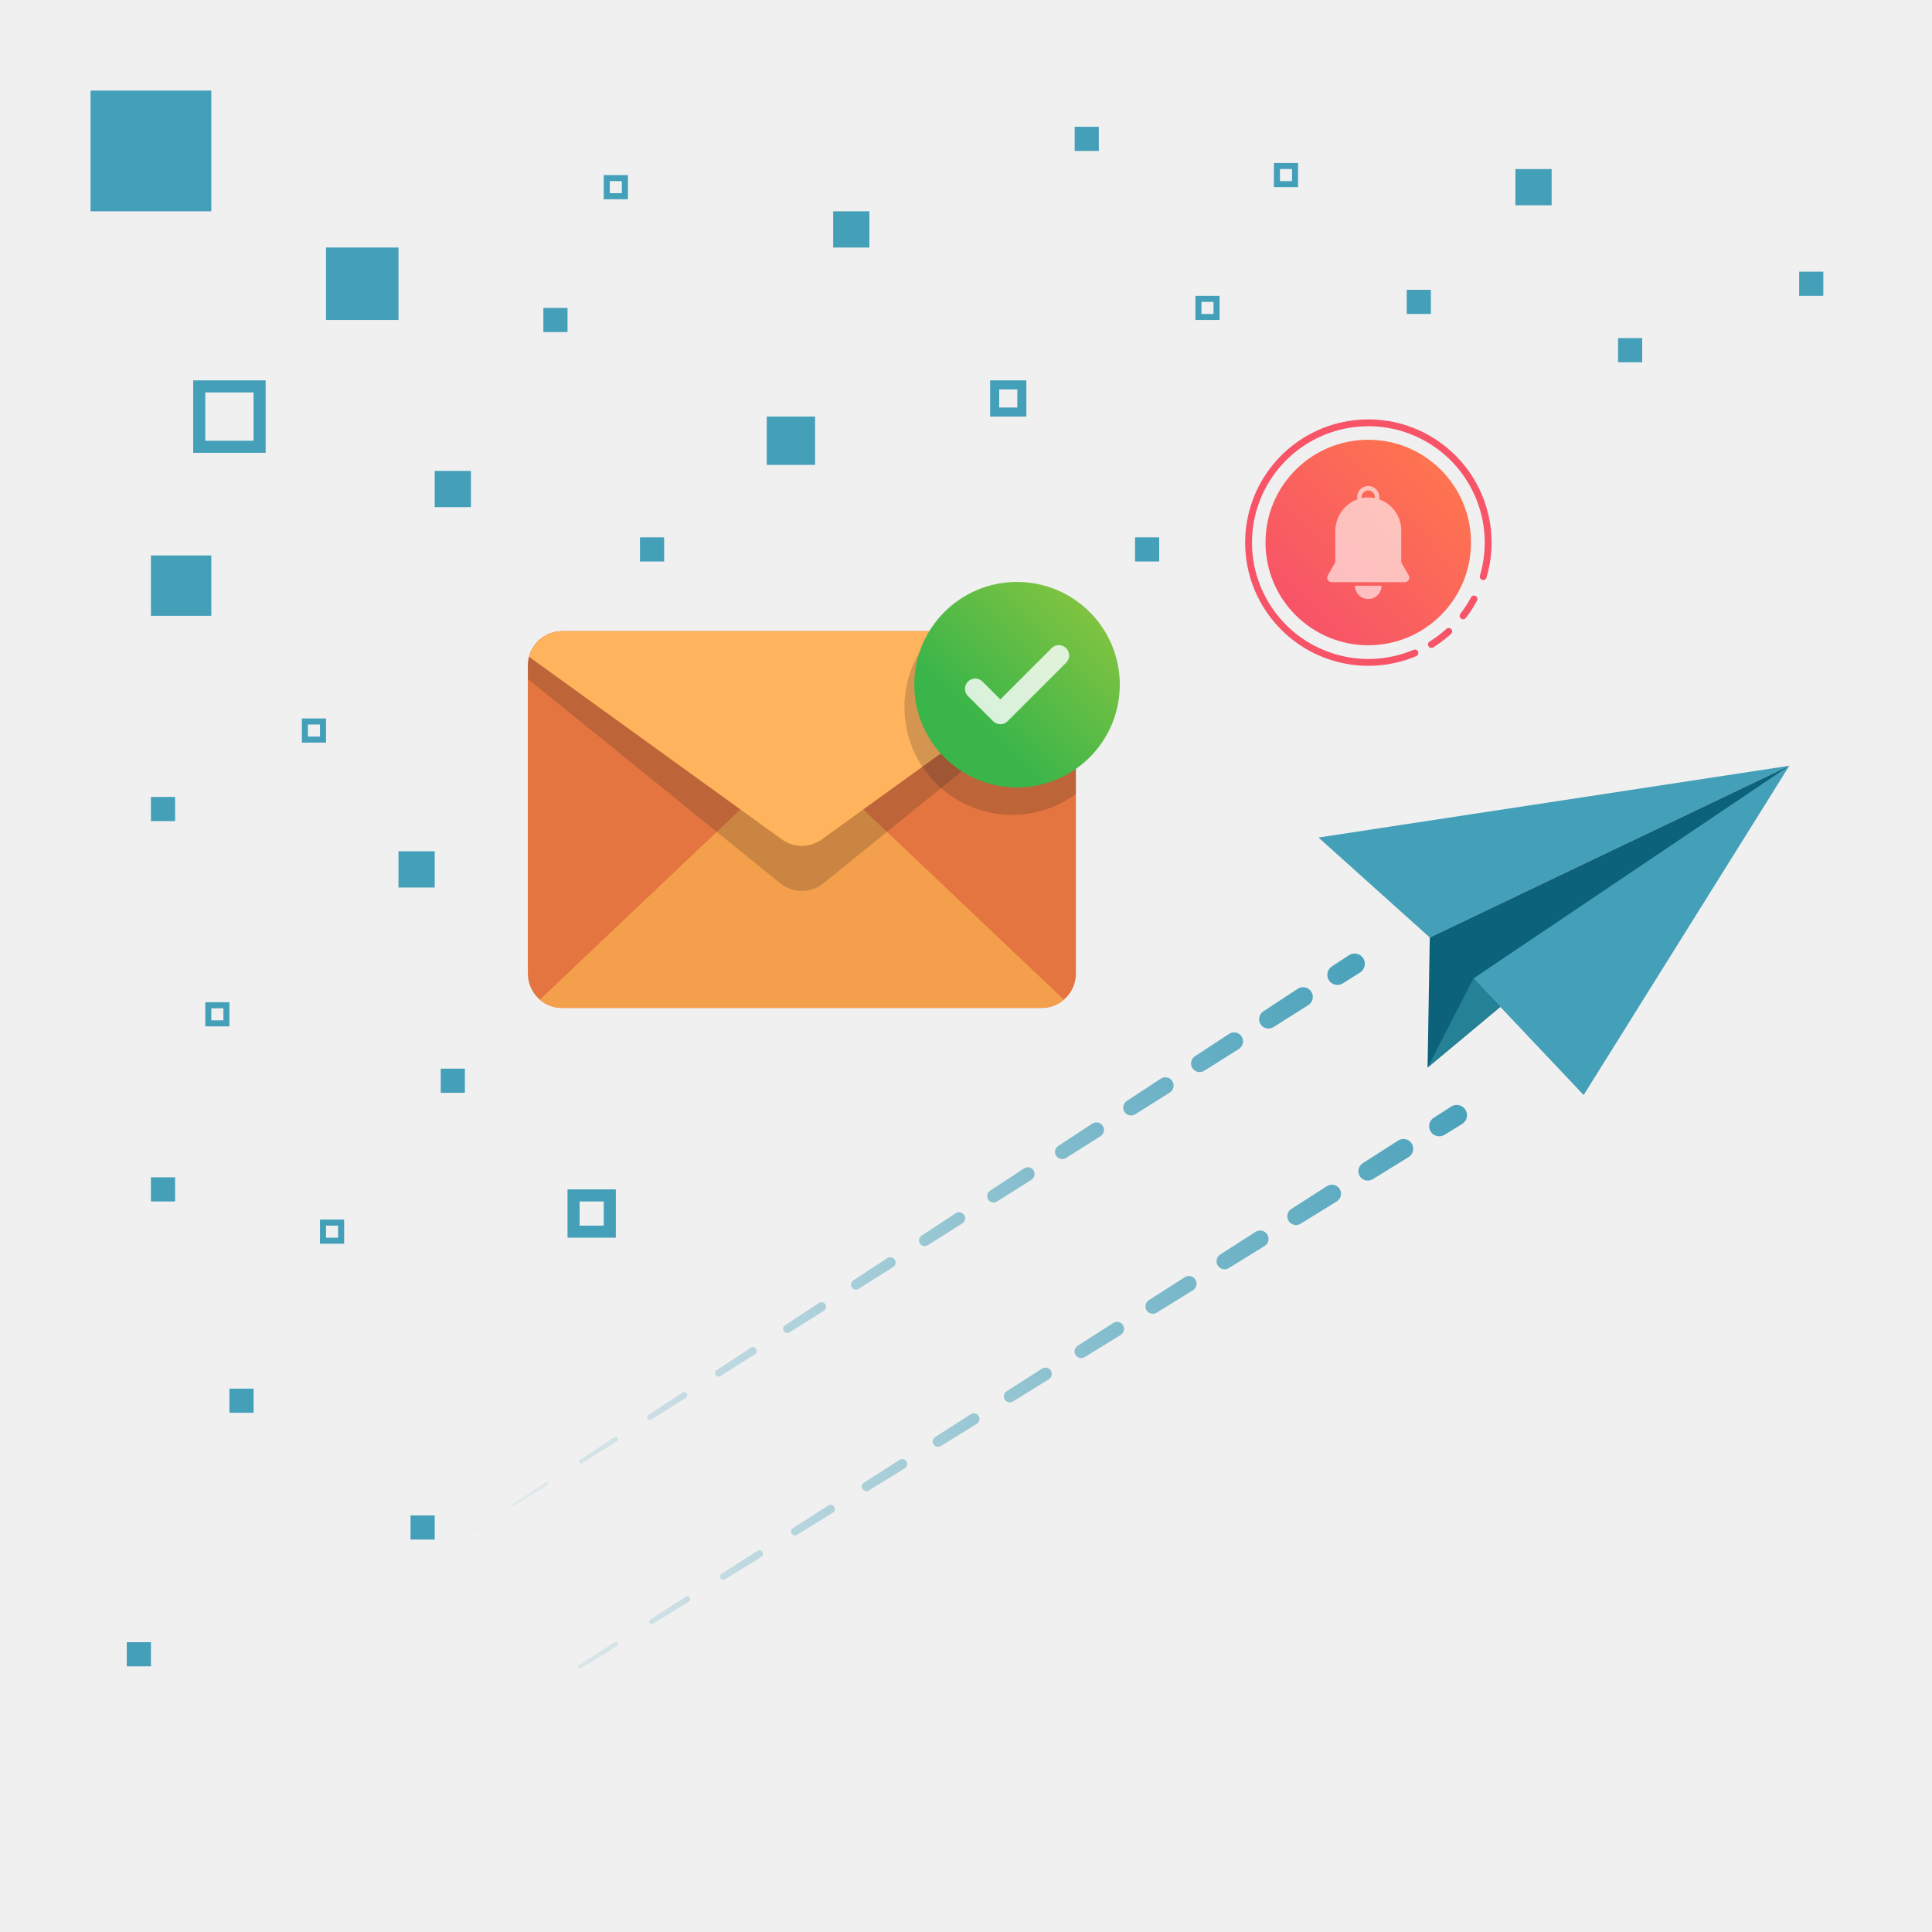
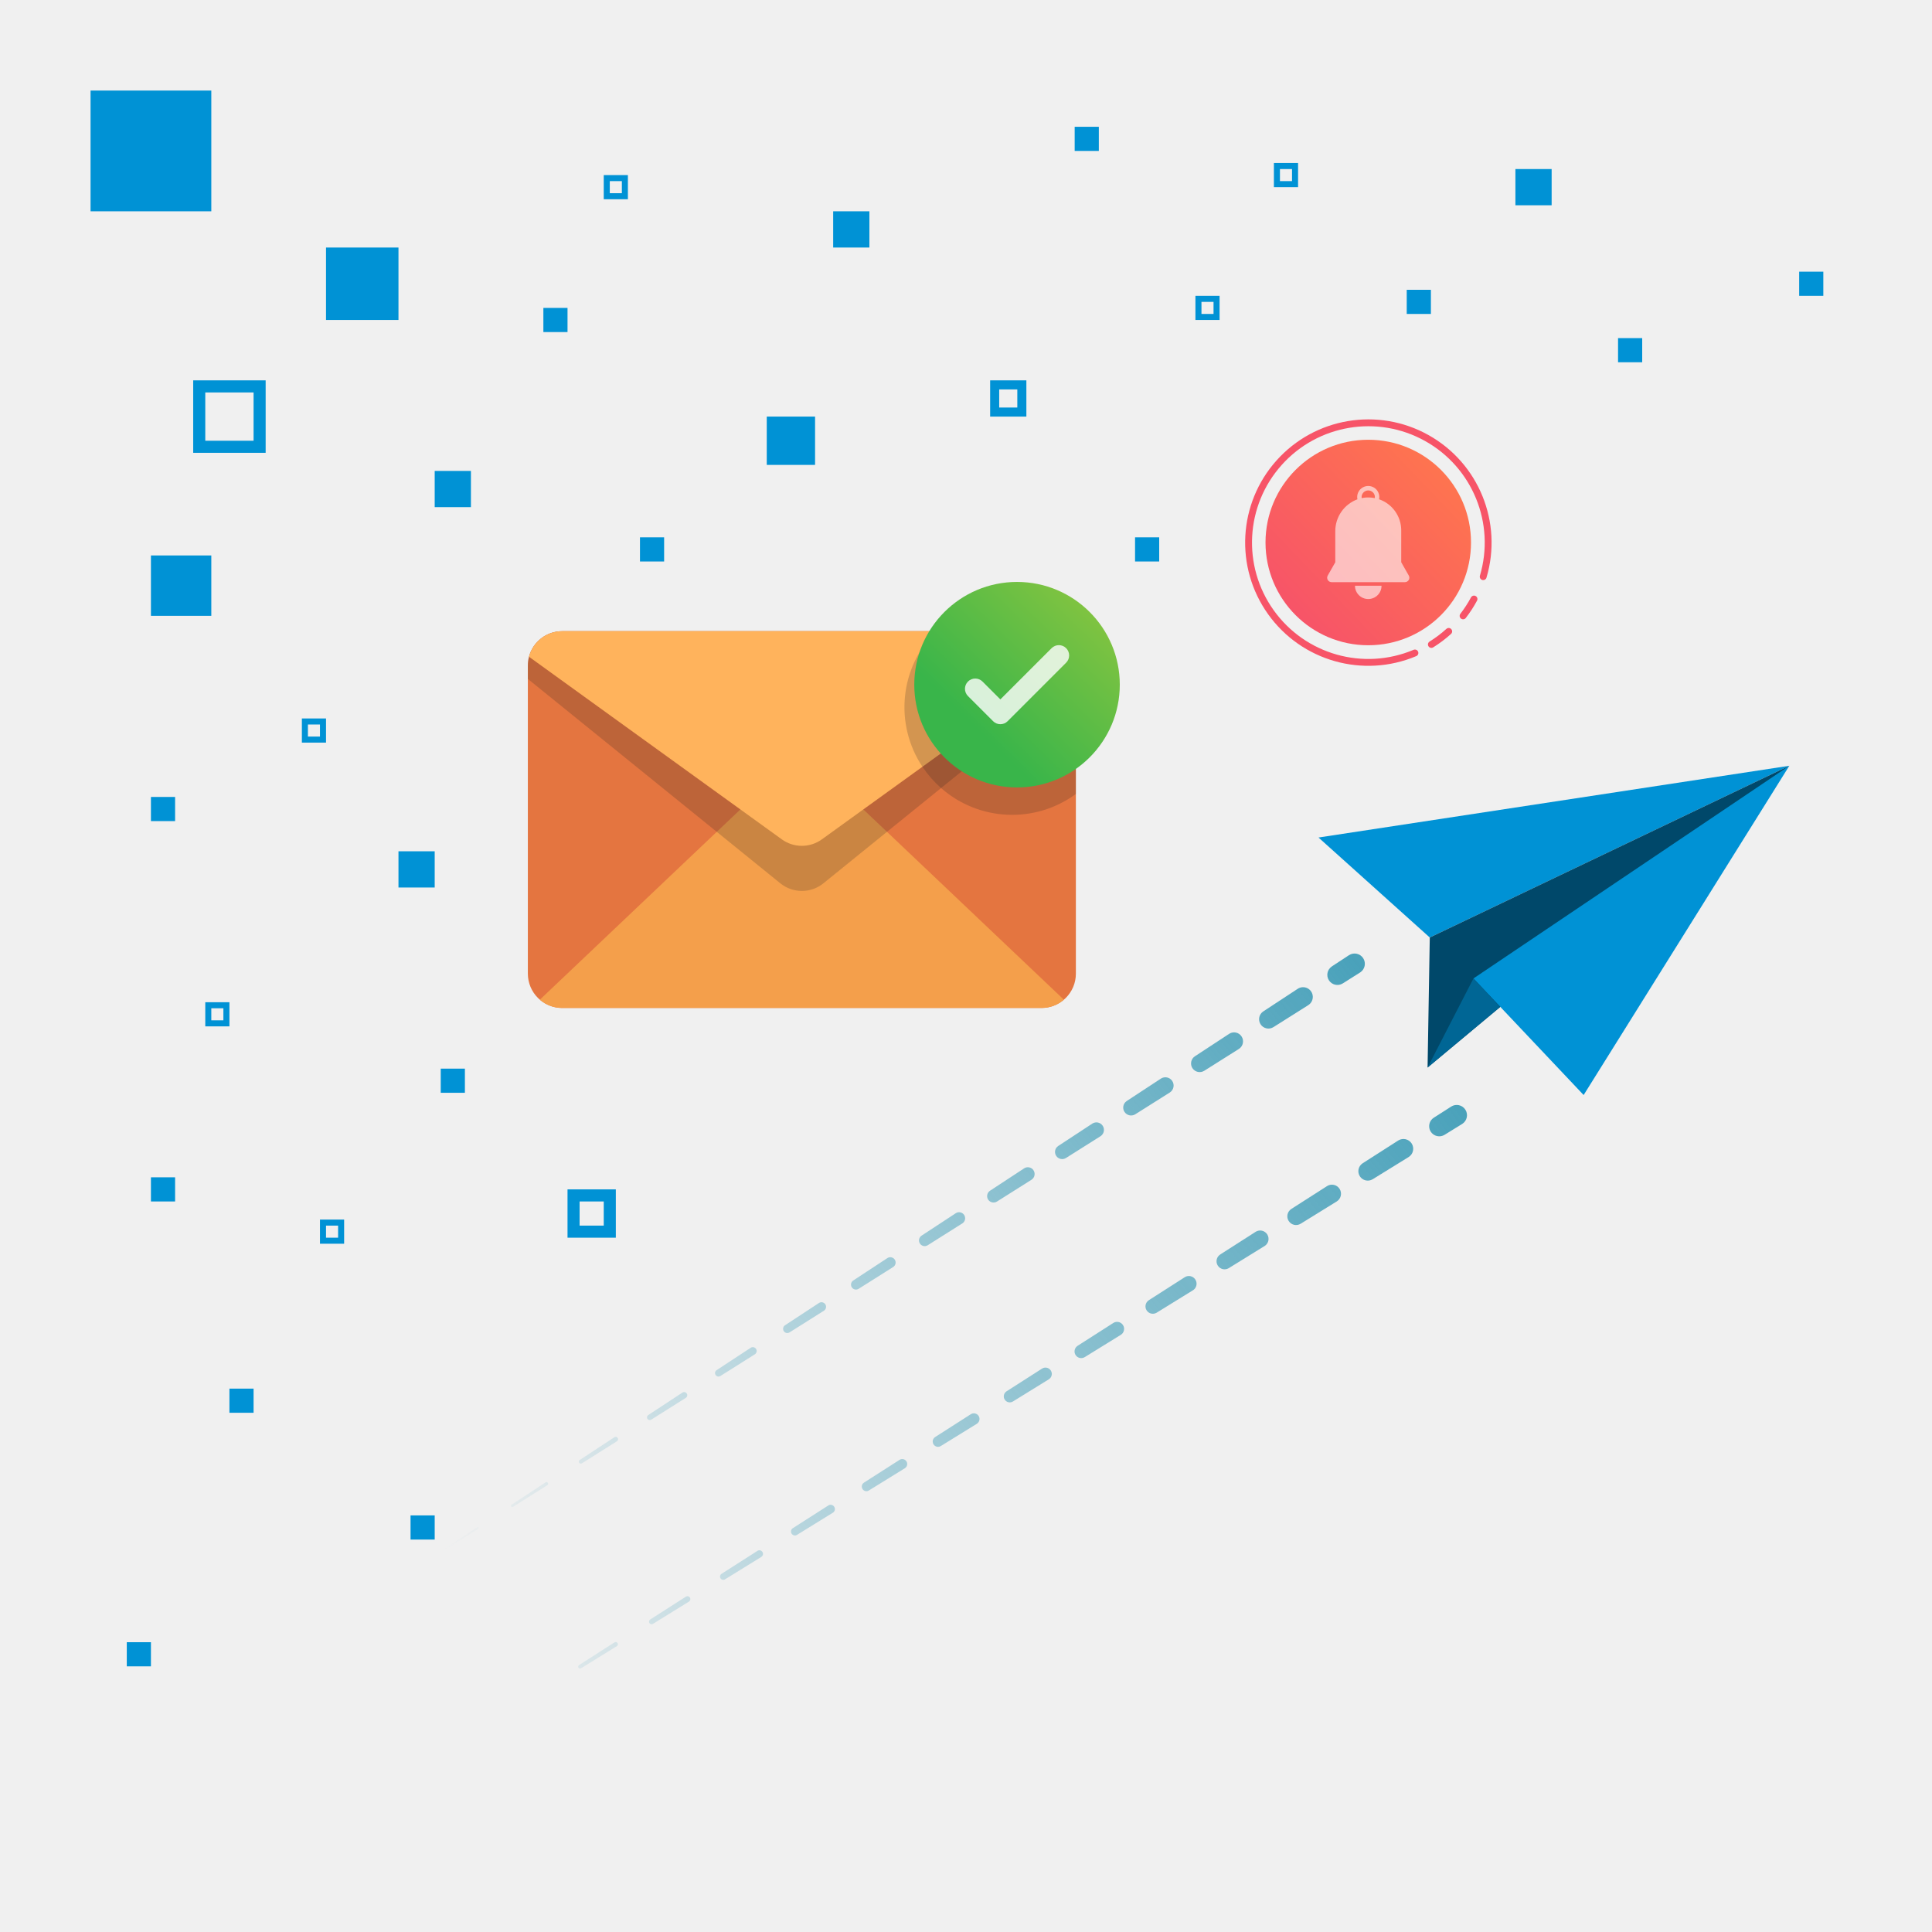
- <svg xmlns="http://www.w3.org/2000/svg" xmlns:xlink="http://www.w3.org/1999/xlink" width="320" height="320">
+ <svg xmlns="http://www.w3.org/2000/svg" xmlns:xlink="http://www.w3.org/1999/xlink" width="320" height="320" viewBox="0 0 320 320">
  <defs>
-     <linearGradient id="linear-gradient" x1=".524" y1=".926" x2="1.185" y2=".247" gradientUnits="objectBoundingBox">
+     <linearGradient id="ofukb40x6c" x1=".524" y1=".926" x2="1.185" y2=".247" gradientUnits="objectBoundingBox">
      <stop offset="0" stop-color="#39b54a" />
      <stop offset="1" stop-color="#8dc63f" />
    </linearGradient>
-     <linearGradient id="linear-gradient-2" x1="23.21" y1="-21.228" x2="-3.31" y2="4.139" gradientUnits="objectBoundingBox">
+     <linearGradient id="1oostirrca" x1="23.21" y1="-21.228" x2="-3.31" y2="4.139" gradientUnits="objectBoundingBox">
      <stop offset="0" stop-color="#449fb9" />
      <stop offset="1" stop-color="#449fb9" stop-opacity="0" />
    </linearGradient>
-     <linearGradient id="linear-gradient-3" x1="20.668" y1="-18.662" x2="-4.901" y2="5.624" xlink:href="#linear-gradient-2" />
-     <linearGradient id="linear-gradient-4" x1="18.302" y1="-16.306" x2="-6.381" y2="6.988" xlink:href="#linear-gradient-2" />
-     <linearGradient id="linear-gradient-5" x1="16.096" y1="-14.134" x2="-7.763" y2="8.244" xlink:href="#linear-gradient-2" />
-     <linearGradient id="linear-gradient-6" x1="14.032" y1="-12.127" x2="-9.054" y2="9.406" xlink:href="#linear-gradient-2" />
-     <linearGradient id="linear-gradient-7" x1="12.098" y1="-10.266" x2="-10.266" y2="10.484" xlink:href="#linear-gradient-2" />
-     <linearGradient id="linear-gradient-8" x1="10.28" y1="-8.536" x2="-11.402" y2="11.487" xlink:href="#linear-gradient-2" />
-     <linearGradient id="linear-gradient-9" x1="8.571" y1="-6.923" x2="-12.474" y2="12.42" xlink:href="#linear-gradient-2" />
-     <linearGradient id="linear-gradient-10" x1="6.959" y1="-5.416" x2="-13.482" y2="13.292" xlink:href="#linear-gradient-2" />
-     <linearGradient id="linear-gradient-11" x1="5.437" y1="-4.004" x2="-14.434" y2="14.109" xlink:href="#linear-gradient-2" />
-     <linearGradient id="linear-gradient-12" x1="3.997" y1="-2.68" x2="-15.337" y2="14.876" xlink:href="#linear-gradient-2" />
-     <linearGradient id="linear-gradient-13" x1="2.634" y1="-1.434" x2="-16.19" y2="15.597" xlink:href="#linear-gradient-2" />
-     <linearGradient id="linear-gradient-14" x1="1.972" y1="-.783" x2="-24.972" y2="22.651" xlink:href="#linear-gradient-2" />
-     <linearGradient id="linear-gradient-15" x1="56.833" y1="-56.409" x2="2.947" y2="-1.965" xlink:href="#linear-gradient-2" />
-     <linearGradient id="linear-gradient-16" x1="26.21" y1="-25.289" x2=".023" y2=".985" xlink:href="#linear-gradient-2" />
-     <linearGradient id="linear-gradient-17" x1="23.292" y1="-22.178" x2="-1.776" y2="2.772" xlink:href="#linear-gradient-2" />
-     <linearGradient id="linear-gradient-18" x1="20.613" y1="-19.364" x2="-3.428" y2="4.387" xlink:href="#linear-gradient-2" />
-     <linearGradient id="linear-gradient-19" x1="18.145" y1="-16.806" x2="-4.95" y2="5.853" xlink:href="#linear-gradient-2" />
-     <linearGradient id="linear-gradient-20" x1="15.865" y1="-14.477" x2="-6.357" y2="7.193" xlink:href="#linear-gradient-2" />
-     <linearGradient id="linear-gradient-21" x1="13.75" y1="-12.341" x2="-7.662" y2="8.418" xlink:href="#linear-gradient-2" />
-     <linearGradient id="linear-gradient-22" x1="11.783" y1="-10.378" x2="-8.873" y2="9.546" xlink:href="#linear-gradient-2" />
-     <linearGradient id="linear-gradient-23" x1="9.951" y1="-8.566" x2="-10.004" y2="10.586" xlink:href="#linear-gradient-2" />
-     <linearGradient id="linear-gradient-24" x1="8.24" y1="-6.889" x2="-11.059" y2="11.548" xlink:href="#linear-gradient-2" />
-     <linearGradient id="linear-gradient-25" x1="6.637" y1="-5.334" x2="-12.048" y2="12.442" xlink:href="#linear-gradient-2" />
-     <linearGradient id="linear-gradient-26" x1="5.134" y1="-3.885" x2="-12.976" y2="13.272" xlink:href="#linear-gradient-2" />
-     <linearGradient id="linear-gradient-27" x1="3.719" y1="-2.535" x2="-13.846" y2="14.048" xlink:href="#linear-gradient-2" />
-     <linearGradient id="linear-gradient-28" x1="2.388" y1="-1.272" x2="-14.668" y2="14.774" xlink:href="#linear-gradient-2" />
-     <linearGradient id="linear-gradient-29" x1="1.624" y1="-.518" x2="-22.198" y2="21.135" xlink:href="#linear-gradient-2" />
-     <linearGradient id="linear-gradient-30" x1=".142" y1=".848" x2=".932" y2=".09" gradientUnits="objectBoundingBox">
+     <linearGradient id="nnkrpfqavd" x1="20.668" y1="-18.662" x2="-4.901" y2="5.624" xlink:href="#1oostirrca" />
+     <linearGradient id="509b4ab8pe" x1="18.302" y1="-16.306" x2="-6.381" y2="6.988" xlink:href="#1oostirrca" />
+     <linearGradient id="v4hv4nc55f" x1="16.096" y1="-14.134" x2="-7.763" y2="8.244" xlink:href="#1oostirrca" />
+     <linearGradient id="lmzmya33rg" x1="14.032" y1="-12.127" x2="-9.054" y2="9.406" xlink:href="#1oostirrca" />
+     <linearGradient id="ze85it24vh" x1="12.098" y1="-10.266" x2="-10.266" y2="10.484" xlink:href="#1oostirrca" />
+     <linearGradient id="fbg7vrczki" x1="10.28" y1="-8.536" x2="-11.402" y2="11.487" xlink:href="#1oostirrca" />
+     <linearGradient id="saghs6ry9j" x1="8.571" y1="-6.923" x2="-12.474" y2="12.42" xlink:href="#1oostirrca" />
+     <linearGradient id="6omlu9mjyk" x1="6.959" y1="-5.416" x2="-13.482" y2="13.292" xlink:href="#1oostirrca" />
+     <linearGradient id="wri1pzg3ll" x1="5.437" y1="-4.004" x2="-14.434" y2="14.109" xlink:href="#1oostirrca" />
+     <linearGradient id="splz2e8k3m" x1="3.997" y1="-2.68" x2="-15.337" y2="14.876" xlink:href="#1oostirrca" />
+     <linearGradient id="9as6n46hdn" x1="2.634" y1="-1.434" x2="-16.19" y2="15.597" xlink:href="#1oostirrca" />
+     <linearGradient id="ylw3ukpbto" x1="1.972" y1="-.783" x2="-24.972" y2="22.651" xlink:href="#1oostirrca" />
+     <linearGradient id="zxu4wb8f4p" x1="56.833" y1="-56.409" x2="2.947" y2="-1.965" xlink:href="#1oostirrca" />
+     <linearGradient id="201cpe6q0q" x1="26.21" y1="-25.289" x2=".023" y2=".985" xlink:href="#1oostirrca" />
+     <linearGradient id="jpa8vo2mbr" x1="23.292" y1="-22.178" x2="-1.776" y2="2.772" xlink:href="#1oostirrca" />
+     <linearGradient id="0rnzcglv2s" x1="20.613" y1="-19.364" x2="-3.428" y2="4.387" xlink:href="#1oostirrca" />
+     <linearGradient id="2ai1433hrt" x1="18.145" y1="-16.806" x2="-4.95" y2="5.853" xlink:href="#1oostirrca" />
+     <linearGradient id="ljiaw45b1u" x1="15.865" y1="-14.477" x2="-6.357" y2="7.193" xlink:href="#1oostirrca" />
+     <linearGradient id="n1e66jdcyv" x1="13.75" y1="-12.341" x2="-7.662" y2="8.418" xlink:href="#1oostirrca" />
+     <linearGradient id="pz8ykxtykw" x1="11.783" y1="-10.378" x2="-8.873" y2="9.546" xlink:href="#1oostirrca" />
+     <linearGradient id="vhb3cboxqx" x1="9.951" y1="-8.566" x2="-10.004" y2="10.586" xlink:href="#1oostirrca" />
+     <linearGradient id="qp9g9x10ey" x1="8.24" y1="-6.889" x2="-11.059" y2="11.548" xlink:href="#1oostirrca" />
+     <linearGradient id="r2559bxwez" x1="6.637" y1="-5.334" x2="-12.048" y2="12.442" xlink:href="#1oostirrca" />
+     <linearGradient id="6t1f8pshbA" x1="5.134" y1="-3.885" x2="-12.976" y2="13.272" xlink:href="#1oostirrca" />
+     <linearGradient id="isw9j3gg8B" x1="3.719" y1="-2.535" x2="-13.846" y2="14.048" xlink:href="#1oostirrca" />
+     <linearGradient id="o1ybeup17C" x1="2.388" y1="-1.272" x2="-14.668" y2="14.774" xlink:href="#1oostirrca" />
+     <linearGradient id="563cmixgwD" x1="1.624" y1="-.518" x2="-22.198" y2="21.135" xlink:href="#1oostirrca" />
+     <linearGradient id="fba4lmya7E" x1=".142" y1=".848" x2=".932" y2=".09" gradientUnits="objectBoundingBox">
      <stop offset="0" stop-color="#f75468" />
      <stop offset="1" stop-color="#ff774d" />
    </linearGradient>
-     <clipPath id="clip-path">
-       <path id="Rectangle_10500" data-name="Rectangle 10500" transform="translate(6153.367 2886.257)" style="fill:none" d="M0 0h320v320H0z" />
+     <clipPath id="o9js2znu6b">
+       <path data-name="Rectangle 10944" transform="translate(6153.367 2886.257)" style="fill:none" d="M0 0h320v320H0z" />
    </clipPath>
-     <style>
-             .cls-43{fill:none}.cls-3{fill:#449fb9}.cls-8{fill:#231f20;opacity:.2}.cls-12{fill:#fff}.cls-43{stroke:#f75468;stroke-linecap:round;stroke-miterlimit:10;stroke-width:1.135px}
-         </style>
  </defs>
-   <g id="img-contact-us" transform="translate(-6153.367 -2886.257)" style="clip-path:url(#clip-path)">
-     <g id="Group_8268" data-name="Group 8268">
-       <g id="Group_8259" data-name="Group 8259" transform="rotate(7 6078.12 3234.37)">
-         <path id="Path_26051" data-name="Path 26051" class="cls-3" d="m6344.046 2990.753 75.953-21.3-55.641 35.492z" />
-         <path id="Path_26052" data-name="Path 26052" d="m6364.358 3004.944 2.261 21.422 53.38-56.914z" style="fill:#0c627a" />
-         <path id="Path_26053" data-name="Path 26053" class="cls-3" d="m6420 2969.452-47.636 41.342 20.467 16.941z" />
-         <path id="Path_26054" data-name="Path 26054" d="m6372.363 3010.794-5.745 15.572 10.7-11.407z" style="fill:#248196" />
+   <g data-name="Group 9291" transform="translate(-6153.367 -2886.257)" style="clip-path:url(#o9js2znu6b)">
+     <g data-name="Group 9282">
+       <path data-name="Path 32115" d="m6344.046 2990.753 75.953-21.3-55.641 35.492z" style="fill:#0092d5" transform="rotate(7 6078.12 3234.37)" />
+       <path data-name="Path 32116" d="m6364.358 3004.944 2.261 21.422 53.38-56.914z" style="fill:#00486a" transform="rotate(7 6078.12 3234.37)" />
+       <path data-name="Path 32117" d="m6420 2969.452-47.636 41.342 20.467 16.941z" style="fill:#0092d5" transform="rotate(7 6078.12 3234.37)" />
+       <path data-name="Path 32118" d="m6372.363 3010.794-5.745 15.572 10.7-11.407z" style="fill:#006695" transform="rotate(7 6078.12 3234.37)" />
+     </g>
+     <g data-name="Group 9286">
+       <g data-name="Group 9283">
+         <path data-name="Path 32119" d="M6311.566 2966.476v51.058a5.683 5.683 0 0 1-5.673 5.673h-79.423a5.684 5.684 0 0 1-5.673-5.673v-51.058a5.47 5.47 0 0 1 .187-1.441 5.671 5.671 0 0 1 5.486-4.232h79.423a5.674 5.674 0 0 1 5.486 4.232 5.47 5.47 0 0 1 .187 1.441z" style="fill:#e47540" transform="translate(20 30)" />
+         <path data-name="Path 32120" d="M6309.58 3021.84a5.647 5.647 0 0 1-3.687 1.367h-79.423a5.6 5.6 0 0 1-3.688-1.367l43.4-41.181z" style="fill:#f49f4b" transform="translate(20 30)" />
+         <path data-name="Path 32121" d="M6311.566 2966.476v2.235l-18.579 15.039-3.75 3.035-8.958 7.25-10.529 8.527a5.67 5.67 0 0 1-7.137 0l-10.529-8.527-31.287-25.324v-2.235a5.47 5.47 0 0 1 .187-1.441 5.671 5.671 0 0 1 5.486-4.232h79.423a5.674 5.674 0 0 1 5.486 4.232 5.47 5.47 0 0 1 .187 1.441z" style="fill:#231f20;opacity:.2" transform="translate(20 30)" />
+         <path data-name="Path 32122" d="m6311.379 2965.035-21.529 15.55-3.7 2.672-9.786 7.063-6.865 4.958a5.664 5.664 0 0 1-6.643 0l-6.858-4.953-35.015-25.29a5.671 5.671 0 0 1 5.486-4.232h79.423a5.674 5.674 0 0 1 5.487 4.232z" style="fill:#ffb35c" transform="translate(20 30)" />
      </g>
-       <g id="Group_8263" data-name="Group 8263" transform="translate(20 30)">
-         <g id="Group_8260" data-name="Group 8260">
-           <path id="Path_26055" data-name="Path 26055" d="M6311.566 2966.476v51.058a5.683 5.683 0 0 1-5.673 5.673h-79.423a5.684 5.684 0 0 1-5.673-5.673v-51.058a5.47 5.47 0 0 1 .187-1.441 5.671 5.671 0 0 1 5.486-4.232h79.423a5.674 5.674 0 0 1 5.486 4.232 5.47 5.47 0 0 1 .187 1.441z" style="fill:#e47540" />
-           <path id="Path_26056" data-name="Path 26056" d="M6309.58 3021.84a5.647 5.647 0 0 1-3.687 1.367h-79.423a5.6 5.6 0 0 1-3.688-1.367l43.4-41.181z" style="fill:#f49f4b" />
-           <path id="Path_26057" data-name="Path 26057" class="cls-8" d="M6311.566 2966.476v2.235l-18.579 15.039-3.75 3.035-8.958 7.25-10.529 8.527a5.67 5.67 0 0 1-7.137 0l-10.529-8.527-31.287-25.324v-2.235a5.47 5.47 0 0 1 .187-1.441 5.671 5.671 0 0 1 5.486-4.232h79.423a5.674 5.674 0 0 1 5.486 4.232 5.47 5.47 0 0 1 .187 1.441z" />
-           <path id="Path_26058" data-name="Path 26058" d="m6311.379 2965.035-21.529 15.55-3.7 2.672-9.786 7.063-6.865 4.958a5.664 5.664 0 0 1-6.643 0l-6.858-4.953-35.015-25.29a5.671 5.671 0 0 1 5.486-4.232h79.423a5.674 5.674 0 0 1 5.487 4.232z" style="fill:#ffb35c" />
-         </g>
-         <path id="Path_26059" data-name="Path 26059" class="cls-8" d="M6311.566 2966.476v21.285a17.834 17.834 0 0 1-22.329-.976 18.343 18.343 0 0 1-3.086-3.528 17.831 17.831 0 0 1 2.224-22.454h17.518a5.674 5.674 0 0 1 5.486 4.232 5.47 5.47 0 0 1 .187 1.441z" />
-         <g id="Group_8262" data-name="Group 8262">
-           <circle id="Ellipse_16" data-name="Ellipse 16" cx="17.019" cy="17.019" r="17.019" transform="translate(6284.801 2952.643)" style="fill:url(#linear-gradient)" />
-           <g id="Group_8261" data-name="Group 8261" style="opacity:.8">
-             <path id="Path_26060" data-name="Path 26060" class="cls-12" d="M6299.055 2976.21a1.694 1.694 0 0 1-1.2-.5l-4.161-4.161a1.7 1.7 0 0 1 2.406-2.407l2.958 2.958 8.489-8.488a1.7 1.7 0 0 1 2.406 2.406l-9.692 9.692a1.691 1.691 0 0 1-1.206.5z" />
-           </g>
+       <path data-name="Path 32123" d="M6311.566 2966.476v21.285a17.834 17.834 0 0 1-22.329-.976 18.343 18.343 0 0 1-3.086-3.528 17.831 17.831 0 0 1 2.224-22.454h17.518a5.674 5.674 0 0 1 5.486 4.232 5.47 5.47 0 0 1 .187 1.441z" style="fill:#231f20;opacity:.2" transform="translate(20 30)" />
+       <g data-name="Group 9285" transform="translate(20 30)">
+         <circle data-name="Ellipse 808" cx="17.019" cy="17.019" r="17.019" transform="translate(6284.801 2952.643)" style="fill:url(#ofukb40x6c)" />
+         <g data-name="Group 9284" style="opacity:.8">
+           <path data-name="Path 32124" d="M6299.055 2976.21a1.694 1.694 0 0 1-1.2-.5l-4.161-4.161a1.7 1.7 0 0 1 2.406-2.407l2.958 2.958 8.489-8.488a1.7 1.7 0 0 1 2.406 2.406l-9.692 9.692a1.691 1.691 0 0 1-1.206.5z" style="fill:#fff" />
        </g>
      </g>
-       <g id="Group_8264" data-name="Group 8264" transform="rotate(7 6078.12 3234.37)">
-         <path id="Path_26064" data-name="Path 26064" d="m6239.169 3141.74 5.4-4.47a.369.369 0 0 1 .47.568h-.005l-5.467 4.381a.312.312 0 0 1-.394-.483z" style="fill:url(#linear-gradient-2)" />
-         <path id="Path_26065" data-name="Path 26065" d="m6249.961 3132.8 5.4-4.469a.482.482 0 1 1 .615.742l-.006.005-5.467 4.381a.425.425 0 0 1-.537-.659z" style="fill:url(#linear-gradient-3)" />
-         <path id="Path_26066" data-name="Path 26066" d="m6260.752 3123.863 5.4-4.469a.6.6 0 1 1 .76.917l-.008.006-5.467 4.381a.539.539 0 0 1-.681-.835z" style="fill:url(#linear-gradient-4)" />
-         <path id="Path_26067" data-name="Path 26067" d="m6271.544 3114.924 5.4-4.469a.709.709 0 0 1 .905 1.092l-.009.007-5.467 4.382a.653.653 0 0 1-.824-1.012z" style="fill:url(#linear-gradient-5)" />
-         <path id="Path_26068" data-name="Path 26068" d="m6282.335 3105.986 5.4-4.469a.822.822 0 1 1 1.049 1.267l-.01.008-5.468 4.381a.765.765 0 0 1-.967-1.187z" style="fill:url(#linear-gradient-6)" />
-         <path id="Path_26069" data-name="Path 26069" d="m6293.127 3097.047 5.4-4.469a.936.936 0 1 1 1.195 1.442l-.012.01-5.467 4.381a.879.879 0 0 1-1.111-1.364z" style="fill:url(#linear-gradient-7)" />
-         <path id="Path_26070" data-name="Path 26070" d="m6303.918 3088.109 5.4-4.469a1.049 1.049 0 1 1 1.339 1.616l-.013.011-5.468 4.381a.993.993 0 0 1-1.254-1.539z" style="fill:url(#linear-gradient-8)" />
-         <path id="Path_26071" data-name="Path 26071" d="m6314.709 3079.17 5.4-4.469a1.163 1.163 0 1 1 1.484 1.792l-.014.012-5.468 4.381a1.107 1.107 0 0 1-1.4-1.716z" style="fill:url(#linear-gradient-9)" />
-         <path id="Path_26072" data-name="Path 26072" d="m6325.5 3070.232 5.4-4.469a1.277 1.277 0 1 1 1.629 1.966l-.016.013-5.468 4.382a1.22 1.22 0 0 1-1.541-1.892z" style="fill:url(#linear-gradient-10)" />
-         <path id="Path_26073" data-name="Path 26073" d="m6336.292 3061.293 5.4-4.469a1.391 1.391 0 0 1 1.774 2.142l-.017.014-5.468 4.381a1.334 1.334 0 0 1-1.685-2.068z" style="fill:url(#linear-gradient-11)" />
-         <path id="Path_26074" data-name="Path 26074" d="m6347.084 3052.355 5.4-4.469a1.5 1.5 0 1 1 1.918 2.316l-.018.015-5.468 4.382a1.447 1.447 0 0 1-1.828-2.244z" style="fill:url(#linear-gradient-12)" />
-         <path id="Path_26075" data-name="Path 26075" d="m6357.875 3043.416 5.4-4.469a1.618 1.618 0 0 1 2.064 2.492l-.02.016-5.468 4.381a1.561 1.561 0 0 1-1.972-2.42z" style="fill:url(#linear-gradient-13)" />
-         <path id="Path_26076" data-name="Path 26076" d="m6368.667 3034.478 2.621-2.172a1.7 1.7 0 0 1 2.172 2.622l-.022.017-2.656 2.129a1.674 1.674 0 0 1-2.115-2.6z" style="fill:url(#linear-gradient-14)" />
+     </g>
+     <g data-name="Group 9287">
+       <path data-name="Path 32125" d="m6239.169 3141.74 5.4-4.47a.369.369 0 0 1 .47.568h-.005l-5.467 4.381a.312.312 0 0 1-.394-.483z" style="fill:url(#1oostirrca)" transform="rotate(7 6078.12 3234.37)" />
+       <path data-name="Path 32126" d="m6249.961 3132.8 5.4-4.469a.482.482 0 1 1 .615.742l-.006.005-5.467 4.381a.425.425 0 0 1-.537-.659z" style="fill:url(#nnkrpfqavd)" transform="rotate(7 6078.12 3234.37)" />
+       <path data-name="Path 32127" d="m6260.752 3123.863 5.4-4.469a.6.6 0 1 1 .76.917l-.008.006-5.467 4.381a.539.539 0 0 1-.681-.835z" style="fill:url(#509b4ab8pe)" transform="rotate(7 6078.12 3234.37)" />
+       <path data-name="Path 32128" d="m6271.544 3114.924 5.4-4.469a.709.709 0 0 1 .905 1.092l-.009.007-5.467 4.382a.653.653 0 0 1-.824-1.012z" style="fill:url(#v4hv4nc55f)" transform="rotate(7 6078.12 3234.37)" />
+       <path data-name="Path 32129" d="m6282.335 3105.986 5.4-4.469a.822.822 0 1 1 1.049 1.267l-.01.008-5.468 4.381a.765.765 0 0 1-.967-1.187z" style="fill:url(#lmzmya33rg)" transform="rotate(7 6078.12 3234.37)" />
+       <path data-name="Path 32130" d="m6293.127 3097.047 5.4-4.469a.936.936 0 1 1 1.195 1.442l-.012.01-5.467 4.381a.879.879 0 0 1-1.111-1.364z" style="fill:url(#ze85it24vh)" transform="rotate(7 6078.12 3234.37)" />
+       <path data-name="Path 32131" d="m6303.918 3088.109 5.4-4.469a1.049 1.049 0 1 1 1.339 1.616l-.013.011-5.468 4.381a.993.993 0 0 1-1.254-1.539z" style="fill:url(#fbg7vrczki)" transform="rotate(7 6078.12 3234.37)" />
+       <path data-name="Path 32132" d="m6314.709 3079.17 5.4-4.469a1.163 1.163 0 1 1 1.484 1.792l-.014.012-5.468 4.381a1.107 1.107 0 0 1-1.4-1.716z" style="fill:url(#saghs6ry9j)" transform="rotate(7 6078.12 3234.37)" />
+       <path data-name="Path 32133" d="m6325.5 3070.232 5.4-4.469a1.277 1.277 0 1 1 1.629 1.966l-.016.013-5.468 4.382a1.22 1.22 0 0 1-1.541-1.892z" style="fill:url(#6omlu9mjyk)" transform="rotate(7 6078.12 3234.37)" />
+       <path data-name="Path 32134" d="m6336.292 3061.293 5.4-4.469a1.391 1.391 0 0 1 1.774 2.142l-.017.014-5.468 4.381a1.334 1.334 0 0 1-1.685-2.068z" style="fill:url(#wri1pzg3ll)" transform="rotate(7 6078.12 3234.37)" />
+       <path data-name="Path 32135" d="m6347.084 3052.355 5.4-4.469a1.5 1.5 0 1 1 1.918 2.316l-.018.015-5.468 4.382a1.447 1.447 0 0 1-1.828-2.244z" style="fill:url(#splz2e8k3m)" transform="rotate(7 6078.12 3234.37)" />
+       <path data-name="Path 32136" d="m6357.875 3043.416 5.4-4.469a1.618 1.618 0 0 1 2.064 2.492l-.02.016-5.468 4.381a1.561 1.561 0 0 1-1.972-2.42z" style="fill:url(#9as6n46hdn)" transform="rotate(7 6078.12 3234.37)" />
+       <path data-name="Path 32137" d="m6368.667 3034.478 2.621-2.172a1.7 1.7 0 0 1 2.172 2.622l-.022.017-2.656 2.129a1.674 1.674 0 0 1-2.115-2.6z" style="fill:url(#ylw3ukpbto)" transform="rotate(7 6078.12 3234.37)" />
+     </g>
+     <g data-name="Group 9288">
+       <path data-name="Path 32138" d="m6206.734 3132.079 2.6-2.2a.029.029 0 0 1 .042 0 .029.029 0 0 1 0 .043z" style="fill:url(#zxu4wb8f4p)" transform="rotate(7 6078.12 3234.37)" />
+       <path data-name="Path 32139" d="m6214.5 3125.5 5.166-4.377a.152.152 0 1 1 .2.232l-5.244 4.284a.092.092 0 0 1-.117-.141z" style="fill:url(#201cpe6q0q)" transform="rotate(7 6078.12 3234.37)" />
+       <path data-name="Path 32140" d="m6224.831 3116.746 5.166-4.377a.273.273 0 0 1 .354.417l-5.244 4.284a.213.213 0 0 1-.272-.327z" style="fill:url(#jpa8vo2mbr)" transform="rotate(7 6078.12 3234.37)" />
+       <path data-name="Path 32141" d="m6235.163 3107.991 5.167-4.377a.4.4 0 1 1 .511.6h-.006l-5.244 4.284a.334.334 0 0 1-.428-.514z" style="fill:url(#0rnzcglv2s)" transform="rotate(7 6078.12 3234.37)" />
+       <path data-name="Path 32142" d="m6245.5 3099.236 5.167-4.377a.517.517 0 1 1 .668.788l-.008.006-5.244 4.284a.456.456 0 0 1-.583-.7z" style="fill:url(#2ai1433hrt)" transform="rotate(7 6078.12 3234.37)" />
+       <path data-name="Path 32143" d="m6255.829 3090.481 5.171-4.381a.638.638 0 1 1 .826.974l-.009.007-5.244 4.284a.578.578 0 0 1-.739-.888z" style="fill:url(#ljiaw45b1u)" transform="rotate(7 6078.12 3234.37)" />
+       <path data-name="Path 32144" d="m6266.162 3081.726 5.166-4.377a.76.76 0 0 1 .983 1.159l-.011.009-5.244 4.284a.7.7 0 0 1-.894-1.075z" style="fill:url(#n1e66jdcyv)" transform="rotate(7 6078.12 3234.37)" />
+       <path data-name="Path 32145" d="m6276.494 3072.971 5.167-4.377a.881.881 0 1 1 1.139 1.345l-.012.01-5.244 4.284a.821.821 0 0 1-1.05-1.262z" style="fill:url(#pz8ykxtykw)" transform="rotate(7 6078.12 3234.37)" />
+       <path data-name="Path 32146" d="m6286.827 3064.216 5.167-4.377a1 1 0 1 1 1.3 1.53l-.014.012-5.244 4.284a.942.942 0 0 1-1.205-1.449z" style="fill:url(#vhb3cboxqx)" transform="rotate(7 6078.12 3234.37)" />
+       <path data-name="Path 32147" d="m6297.16 3055.461 5.166-4.377a1.124 1.124 0 1 1 1.454 1.715l-.015.013-5.244 4.284a1.064 1.064 0 0 1-1.361-1.635z" style="fill:url(#qp9g9x10ey)" transform="rotate(7 6078.12 3234.37)" />
+       <path data-name="Path 32148" d="m6307.493 3046.706 5.166-4.377a1.246 1.246 0 0 1 1.611 1.9l-.017.014-5.244 4.284a1.185 1.185 0 0 1-1.516-1.822z" style="fill:url(#r2559bxwez)" transform="rotate(7 6078.12 3234.37)" />
+       <path data-name="Path 32149" d="m6317.826 3037.951 5.166-4.377a1.367 1.367 0 1 1 1.768 2.086l-.019.016-5.244 4.284a1.307 1.307 0 0 1-1.671-2.009z" style="fill:url(#6t1f8pshbA)" transform="rotate(7 6078.12 3234.37)" />
+       <path data-name="Path 32150" d="m6328.158 3029.2 5.167-4.377a1.489 1.489 0 0 1 1.925 2.272l-.021.017-5.244 4.284a1.428 1.428 0 0 1-1.827-2.2z" style="fill:url(#isw9j3gg8B)" transform="rotate(7 6078.12 3234.37)" />
+       <path data-name="Path 32151" d="m6338.491 3020.441 5.166-4.377a1.611 1.611 0 1 1 2.083 2.457l-.022.019-5.244 4.284a1.55 1.55 0 0 1-1.983-2.383z" style="fill:url(#o1ybeup17C)" transform="rotate(7 6078.12 3234.37)" />
+       <path data-name="Path 32152" d="m6348.824 3011.686 2.6-2.2a1.7 1.7 0 0 1 2.2 2.6l-.023.019-2.636 2.154a1.672 1.672 0 0 1-2.138-2.57z" style="fill:url(#563cmixgwD)" transform="rotate(7 6078.12 3234.37)" />
+     </g>
+     <g data-name="Group 9290" transform="translate(30 30)">
+       <circle data-name="Ellipse 809" cx="17.019" cy="17.019" r="17.019" transform="translate(6332.975 2929.094)" style="fill:url(#fba4lmya7E)" />
+       <g data-name="Group 9289" style="opacity:.6">
+         <path data-name="Path 32153" d="m6356.705 2951.586-1.25-2.2v-5.279a5.442 5.442 0 0 0-3.667-5.152 1.9 1.9 0 0 0 .037-.37 1.833 1.833 0 1 0-3.627.374 5.621 5.621 0 0 0-3.666 5.292v5.135l-1.249 2.2a.732.732 0 0 0 .638 1.095h12.146a.733.733 0 0 0 .638-1.095zm-7.813-13a1.1 1.1 0 1 1 2.2 0 1.066 1.066 0 0 1-.018.177 5.488 5.488 0 0 0-1.467-.1 5.314 5.314 0 0 0-.7.1 1.085 1.085 0 0 1-.015-.179z" style="fill:#fff" />
+         <path data-name="Path 32154" d="M6349.993 2955.476a2.2 2.2 0 0 0 2.2-2.2h-4.4a2.2 2.2 0 0 0 2.2 2.2z" style="fill:#fff" />
      </g>
-       <g id="Group_8265" data-name="Group 8265" transform="rotate(7 6078.12 3234.37)">
-         <path id="Path_26077" data-name="Path 26077" d="m6206.734 3132.079 2.6-2.2a.029.029 0 0 1 .042 0 .029.029 0 0 1 0 .043z" style="fill:url(#linear-gradient-15)" />
-         <path id="Path_26078" data-name="Path 26078" d="m6214.5 3125.5 5.166-4.377a.152.152 0 1 1 .2.232l-5.244 4.284a.092.092 0 0 1-.117-.141z" style="fill:url(#linear-gradient-16)" />
-         <path id="Path_26079" data-name="Path 26079" d="m6224.831 3116.746 5.166-4.377a.273.273 0 0 1 .354.417l-5.244 4.284a.213.213 0 0 1-.272-.327z" style="fill:url(#linear-gradient-17)" />
-         <path id="Path_26080" data-name="Path 26080" d="m6235.163 3107.991 5.167-4.377a.4.4 0 1 1 .511.6h-.006l-5.244 4.284a.334.334 0 0 1-.428-.514z" style="fill:url(#linear-gradient-18)" />
-         <path id="Path_26081" data-name="Path 26081" d="m6245.5 3099.236 5.167-4.377a.517.517 0 1 1 .668.788l-.008.006-5.244 4.284a.456.456 0 0 1-.583-.7z" style="fill:url(#linear-gradient-19)" />
-         <path id="Path_26082" data-name="Path 26082" d="m6255.829 3090.481 5.171-4.381a.638.638 0 1 1 .826.974l-.009.007-5.244 4.284a.578.578 0 0 1-.739-.888z" style="fill:url(#linear-gradient-20)" />
-         <path id="Path_26083" data-name="Path 26083" d="m6266.162 3081.726 5.166-4.377a.76.76 0 0 1 .983 1.159l-.011.009-5.244 4.284a.7.7 0 0 1-.894-1.075z" style="fill:url(#linear-gradient-21)" />
-         <path id="Path_26084" data-name="Path 26084" d="m6276.494 3072.971 5.167-4.377a.881.881 0 1 1 1.139 1.345l-.012.01-5.244 4.284a.821.821 0 0 1-1.05-1.262z" style="fill:url(#linear-gradient-22)" />
-         <path id="Path_26085" data-name="Path 26085" d="m6286.827 3064.216 5.167-4.377a1 1 0 1 1 1.3 1.53l-.014.012-5.244 4.284a.942.942 0 0 1-1.205-1.449z" style="fill:url(#linear-gradient-23)" />
-         <path id="Path_26086" data-name="Path 26086" d="m6297.16 3055.461 5.166-4.377a1.124 1.124 0 1 1 1.454 1.715l-.015.013-5.244 4.284a1.064 1.064 0 0 1-1.361-1.635z" style="fill:url(#linear-gradient-24)" />
-         <path id="Path_26087" data-name="Path 26087" d="m6307.493 3046.706 5.166-4.377a1.246 1.246 0 0 1 1.611 1.9l-.017.014-5.244 4.284a1.185 1.185 0 0 1-1.516-1.822z" style="fill:url(#linear-gradient-25)" />
-         <path id="Path_26088" data-name="Path 26088" d="m6317.826 3037.951 5.166-4.377a1.367 1.367 0 1 1 1.768 2.086l-.019.016-5.244 4.284a1.307 1.307 0 0 1-1.671-2.009z" style="fill:url(#linear-gradient-26)" />
-         <path id="Path_26089" data-name="Path 26089" d="m6328.158 3029.2 5.167-4.377a1.489 1.489 0 0 1 1.925 2.272l-.021.017-5.244 4.284a1.428 1.428 0 0 1-1.827-2.2z" style="fill:url(#linear-gradient-27)" />
-         <path id="Path_26090" data-name="Path 26090" d="m6338.491 3020.441 5.166-4.377a1.611 1.611 0 1 1 2.083 2.457l-.022.019-5.244 4.284a1.55 1.55 0 0 1-1.983-2.383z" style="fill:url(#linear-gradient-28)" />
-         <path id="Path_26091" data-name="Path 26091" d="m6348.824 3011.686 2.6-2.2a1.7 1.7 0 0 1 2.2 2.6l-.023.019-2.636 2.154a1.672 1.672 0 0 1-2.138-2.57z" style="fill:url(#linear-gradient-29)" />
-       </g>
-       <g id="Group_8267" data-name="Group 8267" transform="translate(30 30)">
-         <circle id="Ellipse_17" data-name="Ellipse 17" cx="17.019" cy="17.019" r="17.019" transform="translate(6332.975 2929.094)" style="fill:url(#linear-gradient-30)" />
-         <g id="Group_8266" data-name="Group 8266" style="opacity:.6">
-           <path id="Path_26092" data-name="Path 26092" class="cls-12" d="m6356.705 2951.586-1.25-2.2v-5.279a5.442 5.442 0 0 0-3.667-5.152 1.9 1.9 0 0 0 .037-.37 1.833 1.833 0 1 0-3.627.374 5.621 5.621 0 0 0-3.666 5.292v5.135l-1.249 2.2a.732.732 0 0 0 .638 1.095h12.146a.733.733 0 0 0 .638-1.095zm-7.813-13a1.1 1.1 0 1 1 2.2 0 1.066 1.066 0 0 1-.018.177 5.488 5.488 0 0 0-1.467-.1 5.314 5.314 0 0 0-.7.1 1.085 1.085 0 0 1-.015-.179z" />
-           <path id="Path_26093" data-name="Path 26093" class="cls-12" d="M6349.993 2955.476a2.2 2.2 0 0 0 2.2-2.2h-4.4a2.2 2.2 0 0 0 2.2 2.2z" />
-         </g>
-         <path id="Path_26094" data-name="Path 26094" class="cls-43" d="M6369.032 2951.771a19.84 19.84 0 1 0-11.309 12.638" />
-         <path id="Path_26095" data-name="Path 26095" class="cls-43" d="M6365.7 2958.264a19.946 19.946 0 0 0 1.809-2.787" />
-         <path id="Path_26096" data-name="Path 26096" class="cls-43" d="M6360.448 2963a19.877 19.877 0 0 0 2.871-2.163" />
-       </g>
-       <path id="Rectangle_10502" data-name="Rectangle 10502" class="cls-3" transform="translate(6168.367 2901.257)" d="M0 0h20v20H0z" />
-       <path id="Rectangle_10503" data-name="Rectangle 10503" class="cls-3" transform="translate(6178.367 2978.257)" d="M0 0h10v10H0z" />
-       <path id="Rectangle_10504" data-name="Rectangle 10504" class="cls-3" transform="translate(6207.367 2927.257)" d="M0 0h12v12H0z" />
-       <path id="Rectangle_10517" data-name="Rectangle 10517" class="cls-3" transform="translate(6280.367 2955.257)" d="M0 0h8v8H0z" />
-       <path id="Rectangle_10505" data-name="Rectangle 10505" class="cls-3" transform="translate(6386.367 2934.257)" d="M0 0h4v4H0z" />
-       <path id="Rectangle_10516" data-name="Rectangle 10516" class="cls-3" transform="translate(6225.367 2964.257)" d="M0 0h6v6H0z" />
-       <path id="Rectangle_10521" data-name="Rectangle 10521" class="cls-3" transform="translate(6291.367 2921.257)" d="M0 0h6v6H0z" />
-       <path id="Rectangle_10506" data-name="Rectangle 10506" class="cls-3" transform="translate(6219.367 3027.257)" d="M0 0h6v6H0z" />
-       <path id="Rectangle_10522" data-name="Rectangle 10522" class="cls-3" transform="translate(6404.367 2914.257)" d="M0 0h6v6H0z" />
-       <path id="Rectangle_10507" data-name="Rectangle 10507" class="cls-3" transform="translate(6243.367 2937.257)" d="M0 0h4v4H0z" />
-       <path id="Rectangle_10518" data-name="Rectangle 10518" class="cls-3" transform="translate(6259.367 2975.257)" d="M0 0h4v4H0z" />
-       <path id="Rectangle_10508" data-name="Rectangle 10508" class="cls-3" transform="translate(6451.367 2931.257)" d="M0 0h4v4H0z" />
-       <path id="Rectangle_10509" data-name="Rectangle 10509" class="cls-3" transform="translate(6331.367 2907.257)" d="M0 0h4v4H0z" />
-       <path id="Rectangle_10510" data-name="Rectangle 10510" class="cls-3" transform="translate(6178.367 3081.257)" d="M0 0h4v4H0z" />
-       <path id="Rectangle_10511" data-name="Rectangle 10511" class="cls-3" transform="translate(6421.367 2942.257)" d="M0 0h4v4H0z" />
-       <path id="Rectangle_10512" data-name="Rectangle 10512" class="cls-3" transform="translate(6341.367 2975.257)" d="M0 0h4v4H0z" />
-       <path id="Rectangle_10513" data-name="Rectangle 10513" class="cls-3" transform="translate(6226.367 3063.257)" d="M0 0h4v4H0z" />
-       <path id="Rectangle_10519" data-name="Rectangle 10519" class="cls-3" transform="translate(6221.367 3137.257)" d="M0 0h4v4H0z" />
-       <path id="Rectangle_10514" data-name="Rectangle 10514" class="cls-3" transform="translate(6178.367 3018.257)" d="M0 0h4v4H0z" />
-       <path id="Rectangle_10515" data-name="Rectangle 10515" class="cls-3" transform="translate(6191.367 3116.257)" d="M0 0h4v4H0z" />
-       <path id="Rectangle_10520" data-name="Rectangle 10520" class="cls-3" transform="translate(6174.367 3158.257)" d="M0 0h4v4H0z" />
-       <path id="Rectangle_10503-2" data-name="Rectangle 10503" class="cls-3" d="M2 2v4h4V2H2M0 0h8v8H0z" transform="translate(6247.367 3083.257)" />
-       <path id="Rectangle_10512-2" data-name="Rectangle 10512" class="cls-3" d="M2 2v8h8V2H2M0 0h12v12H0z" transform="translate(6185.367 2949.257)" />
-       <path id="Rectangle_10510-2" data-name="Rectangle 10510" class="cls-3" d="M1 1v2h2V1H1M0 0h4v4H0z" transform="translate(6253.367 2915.257)" />
-       <path id="Rectangle_10510-3" data-name="Rectangle 10510" class="cls-3" d="M1.5 1.5v3h3v-3h-3M0 0h6v6H0z" transform="translate(6317.367 2949.257)" />
-       <path id="Rectangle_10514-2" data-name="Rectangle 10514" class="cls-3" d="M1 1v2h2V1H1M0 0h4v4H0z" transform="translate(6187.367 3052.257)" />
-       <path id="Rectangle_10511-2" data-name="Rectangle 10511" class="cls-3" d="M1 1v2h2V1H1M0 0h4v4H0z" transform="translate(6203.367 3005.257)" />
-       <path id="Rectangle_10511-3" data-name="Rectangle 10511" class="cls-3" d="M1 1v2h2V1H1M0 0h4v4H0z" transform="translate(6351.367 2935.257)" />
-       <path id="Rectangle_10511-4" data-name="Rectangle 10511" class="cls-3" d="M1 1v2h2V1H1M0 0h4v4H0z" transform="translate(6364.367 2913.257)" />
-       <path id="Rectangle_10516-2" data-name="Rectangle 10516" class="cls-3" d="M1 1v2h2V1H1M0 0h4v4H0z" transform="translate(6206.367 3088.257)" />
+       <path data-name="Path 32155" d="M6369.032 2951.771a19.84 19.84 0 1 0-11.309 12.638" style="stroke:#f75468;stroke-linecap:round;stroke-miterlimit:10;stroke-width:1.135px;fill:none" />
+       <path data-name="Path 32156" d="M6365.7 2958.264a19.946 19.946 0 0 0 1.809-2.787" style="stroke:#f75468;stroke-linecap:round;stroke-miterlimit:10;stroke-width:1.135px;fill:none" />
+       <path data-name="Path 32157" d="M6360.448 2963a19.877 19.877 0 0 0 2.871-2.163" style="stroke:#f75468;stroke-linecap:round;stroke-miterlimit:10;stroke-width:1.135px;fill:none" />
    </g>
+     <path data-name="Rectangle 10923" transform="translate(6168.367 2901.257)" style="fill:#0092d5" d="M0 0h20v20H0z" />
+     <path data-name="Rectangle 10924" transform="translate(6178.367 2978.257)" style="fill:#0092d5" d="M0 0h10v10H0z" />
+     <path data-name="Rectangle 10925" transform="translate(6207.367 2927.257)" style="fill:#0092d5" d="M0 0h12v12H0z" />
+     <path data-name="Rectangle 10926" transform="translate(6280.367 2955.257)" style="fill:#0092d5" d="M0 0h8v8H0z" />
+     <path data-name="Rectangle 10927" transform="translate(6386.367 2934.257)" style="fill:#0092d5" d="M0 0h4v4H0z" />
+     <path data-name="Rectangle 10928" transform="translate(6225.367 2964.257)" style="fill:#0092d5" d="M0 0h6v6H0z" />
+     <path data-name="Rectangle 10929" transform="translate(6291.367 2921.257)" style="fill:#0092d5" d="M0 0h6v6H0z" />
+     <path data-name="Rectangle 10930" transform="translate(6219.367 3027.257)" style="fill:#0092d5" d="M0 0h6v6H0z" />
+     <path data-name="Rectangle 10931" transform="translate(6404.367 2914.257)" style="fill:#0092d5" d="M0 0h6v6H0z" />
+     <path data-name="Rectangle 10932" transform="translate(6243.367 2937.257)" style="fill:#0092d5" d="M0 0h4v4H0z" />
+     <path data-name="Rectangle 10933" transform="translate(6259.367 2975.257)" style="fill:#0092d5" d="M0 0h4v4H0z" />
+     <path data-name="Rectangle 10934" transform="translate(6451.367 2931.257)" style="fill:#0092d5" d="M0 0h4v4H0z" />
+     <path data-name="Rectangle 10935" transform="translate(6331.367 2907.257)" style="fill:#0092d5" d="M0 0h4v4H0z" />
+     <path data-name="Rectangle 10936" transform="translate(6178.367 3081.257)" style="fill:#0092d5" d="M0 0h4v4H0z" />
+     <path data-name="Rectangle 10937" transform="translate(6421.367 2942.257)" style="fill:#0092d5" d="M0 0h4v4H0z" />
+     <path data-name="Rectangle 10938" transform="translate(6341.367 2975.257)" style="fill:#0092d5" d="M0 0h4v4H0z" />
+     <path data-name="Rectangle 10939" transform="translate(6226.367 3063.257)" style="fill:#0092d5" d="M0 0h4v4H0z" />
+     <path data-name="Rectangle 10940" transform="translate(6221.367 3137.257)" style="fill:#0092d5" d="M0 0h4v4H0z" />
+     <path data-name="Rectangle 10941" transform="translate(6178.367 3018.257)" style="fill:#0092d5" d="M0 0h4v4H0z" />
+     <path data-name="Rectangle 10942" transform="translate(6191.367 3116.257)" style="fill:#0092d5" d="M0 0h4v4H0z" />
+     <path data-name="Rectangle 10943" transform="translate(6174.367 3158.257)" style="fill:#0092d5" d="M0 0h4v4H0z" />
+     <path data-name="Rectangle 10503" d="M2 2v4h4V2H2M0 0h8v8H0z" transform="translate(6247.367 3083.257)" style="fill:#0092d5" />
+     <path data-name="Rectangle 10512" d="M2 2v8h8V2H2M0 0h12v12H0z" transform="translate(6185.367 2949.257)" style="fill:#0092d5" />
+     <path data-name="Rectangle 10510" d="M1 1v2h2V1H1M0 0h4v4H0z" transform="translate(6253.367 2915.257)" style="fill:#0092d5" />
+     <path data-name="Rectangle 10510" d="M1.5 1.5v3h3v-3h-3M0 0h6v6H0z" transform="translate(6317.367 2949.257)" style="fill:#0092d5" />
+     <path data-name="Rectangle 10514" d="M1 1v2h2V1H1M0 0h4v4H0z" transform="translate(6187.367 3052.257)" style="fill:#0092d5" />
+     <path data-name="Rectangle 10511" d="M1 1v2h2V1H1M0 0h4v4H0z" transform="translate(6203.367 3005.257)" style="fill:#0092d5" />
+     <path data-name="Rectangle 10511" d="M1 1v2h2V1H1M0 0h4v4H0z" transform="translate(6351.367 2935.257)" style="fill:#0092d5" />
+     <path data-name="Rectangle 10511" d="M1 1v2h2V1H1M0 0h4v4H0z" transform="translate(6364.367 2913.257)" style="fill:#0092d5" />
+     <path data-name="Rectangle 10516" d="M1 1v2h2V1H1M0 0h4v4H0z" transform="translate(6206.367 3088.257)" style="fill:#0092d5" />
  </g>
</svg>
